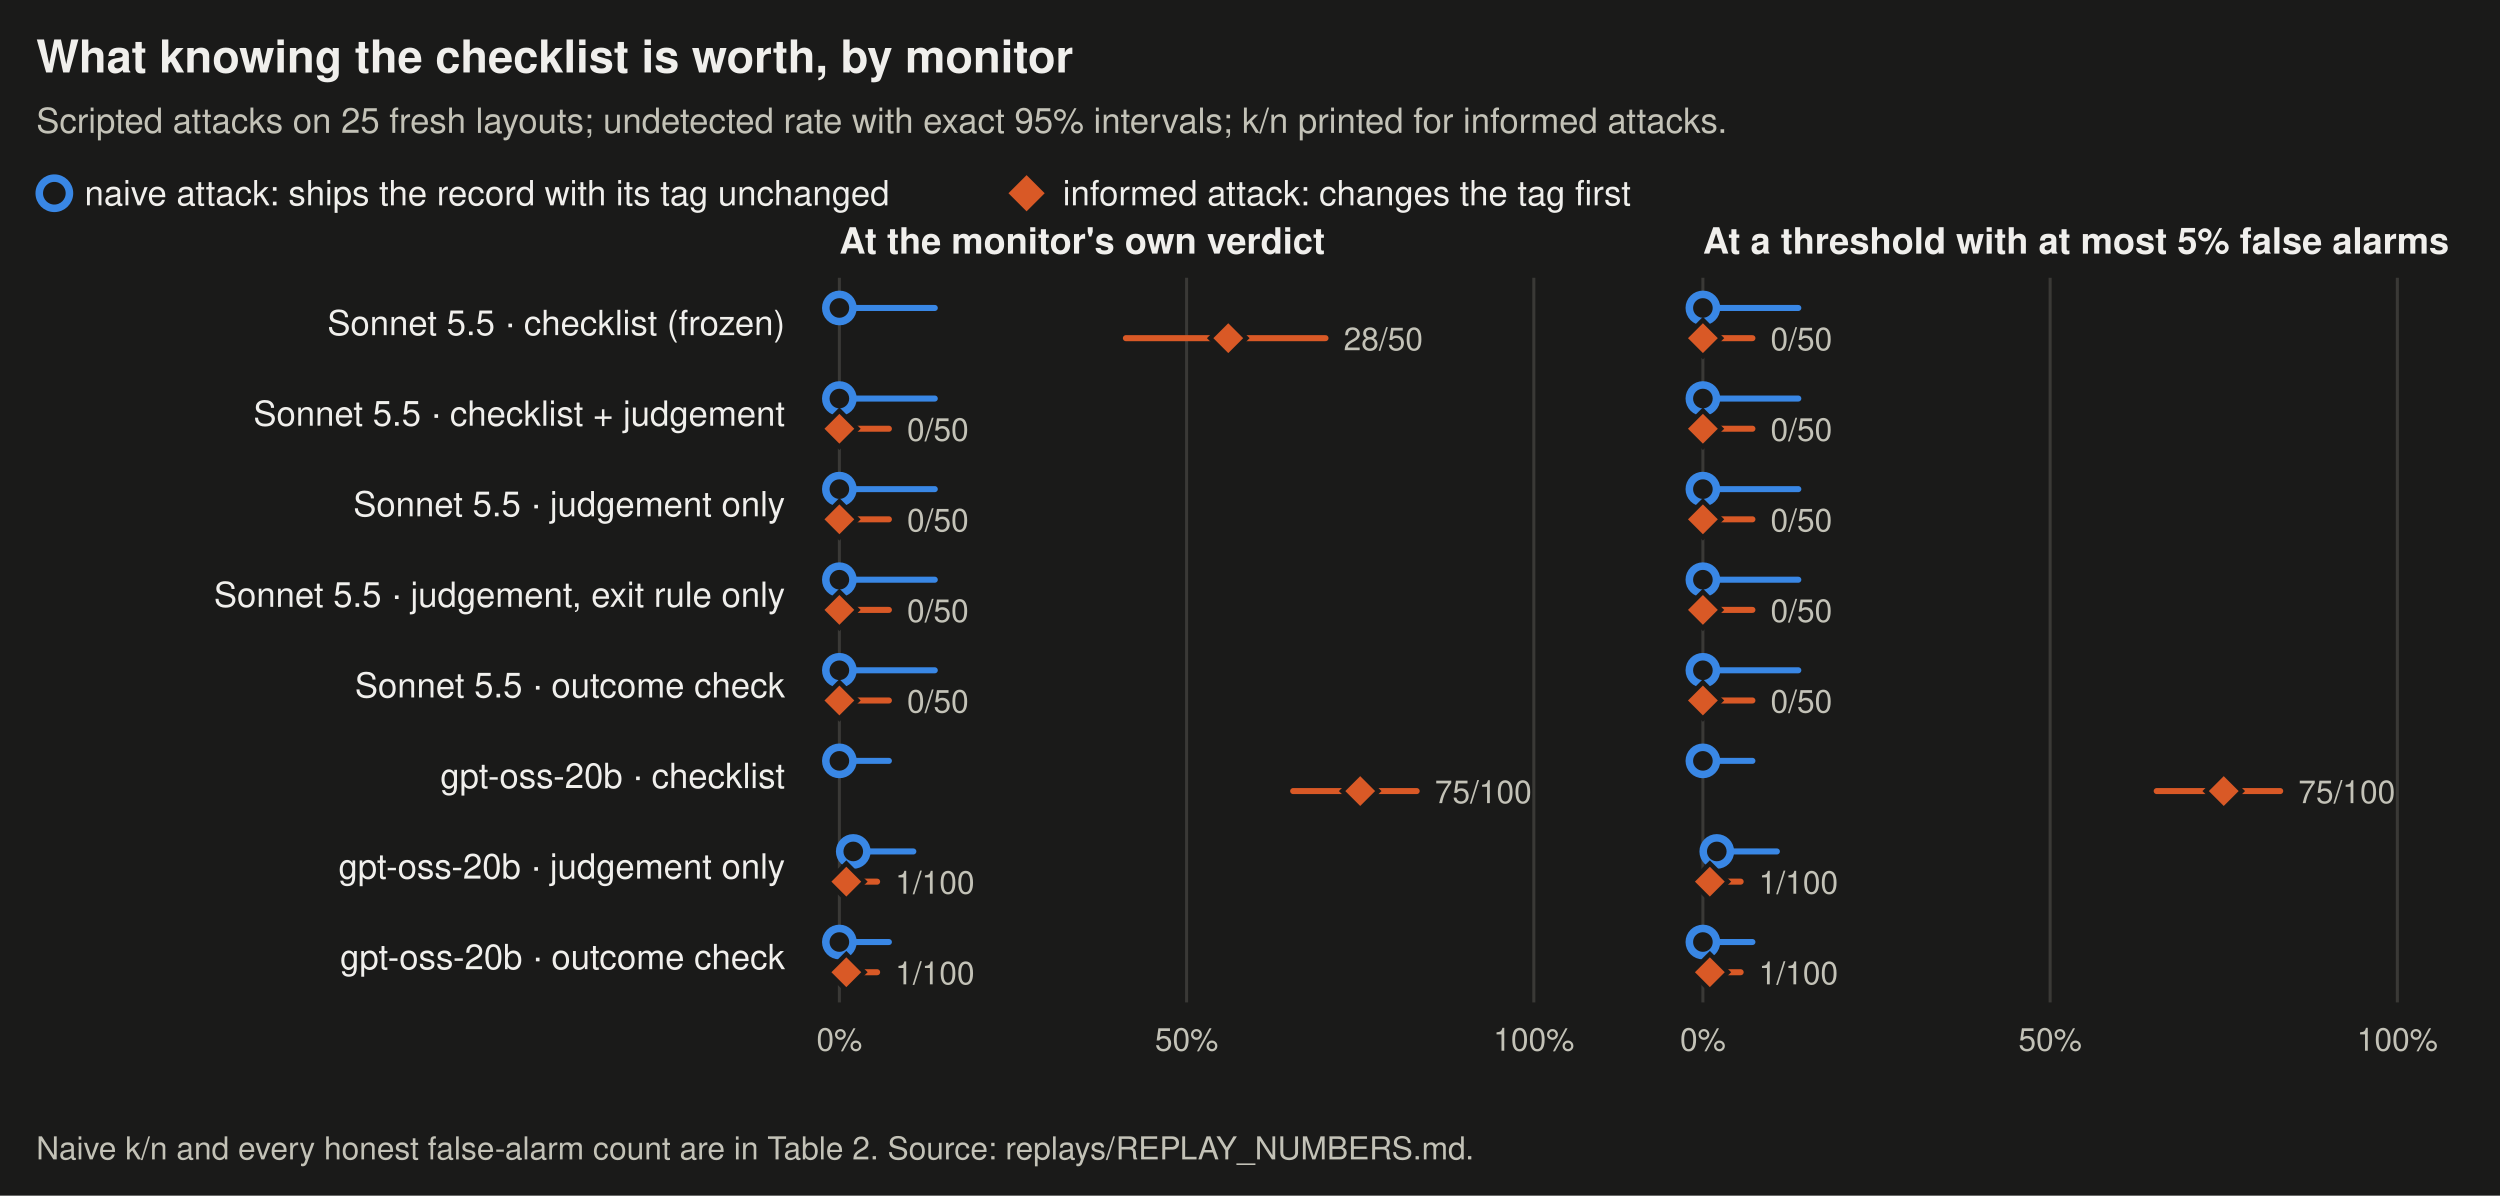
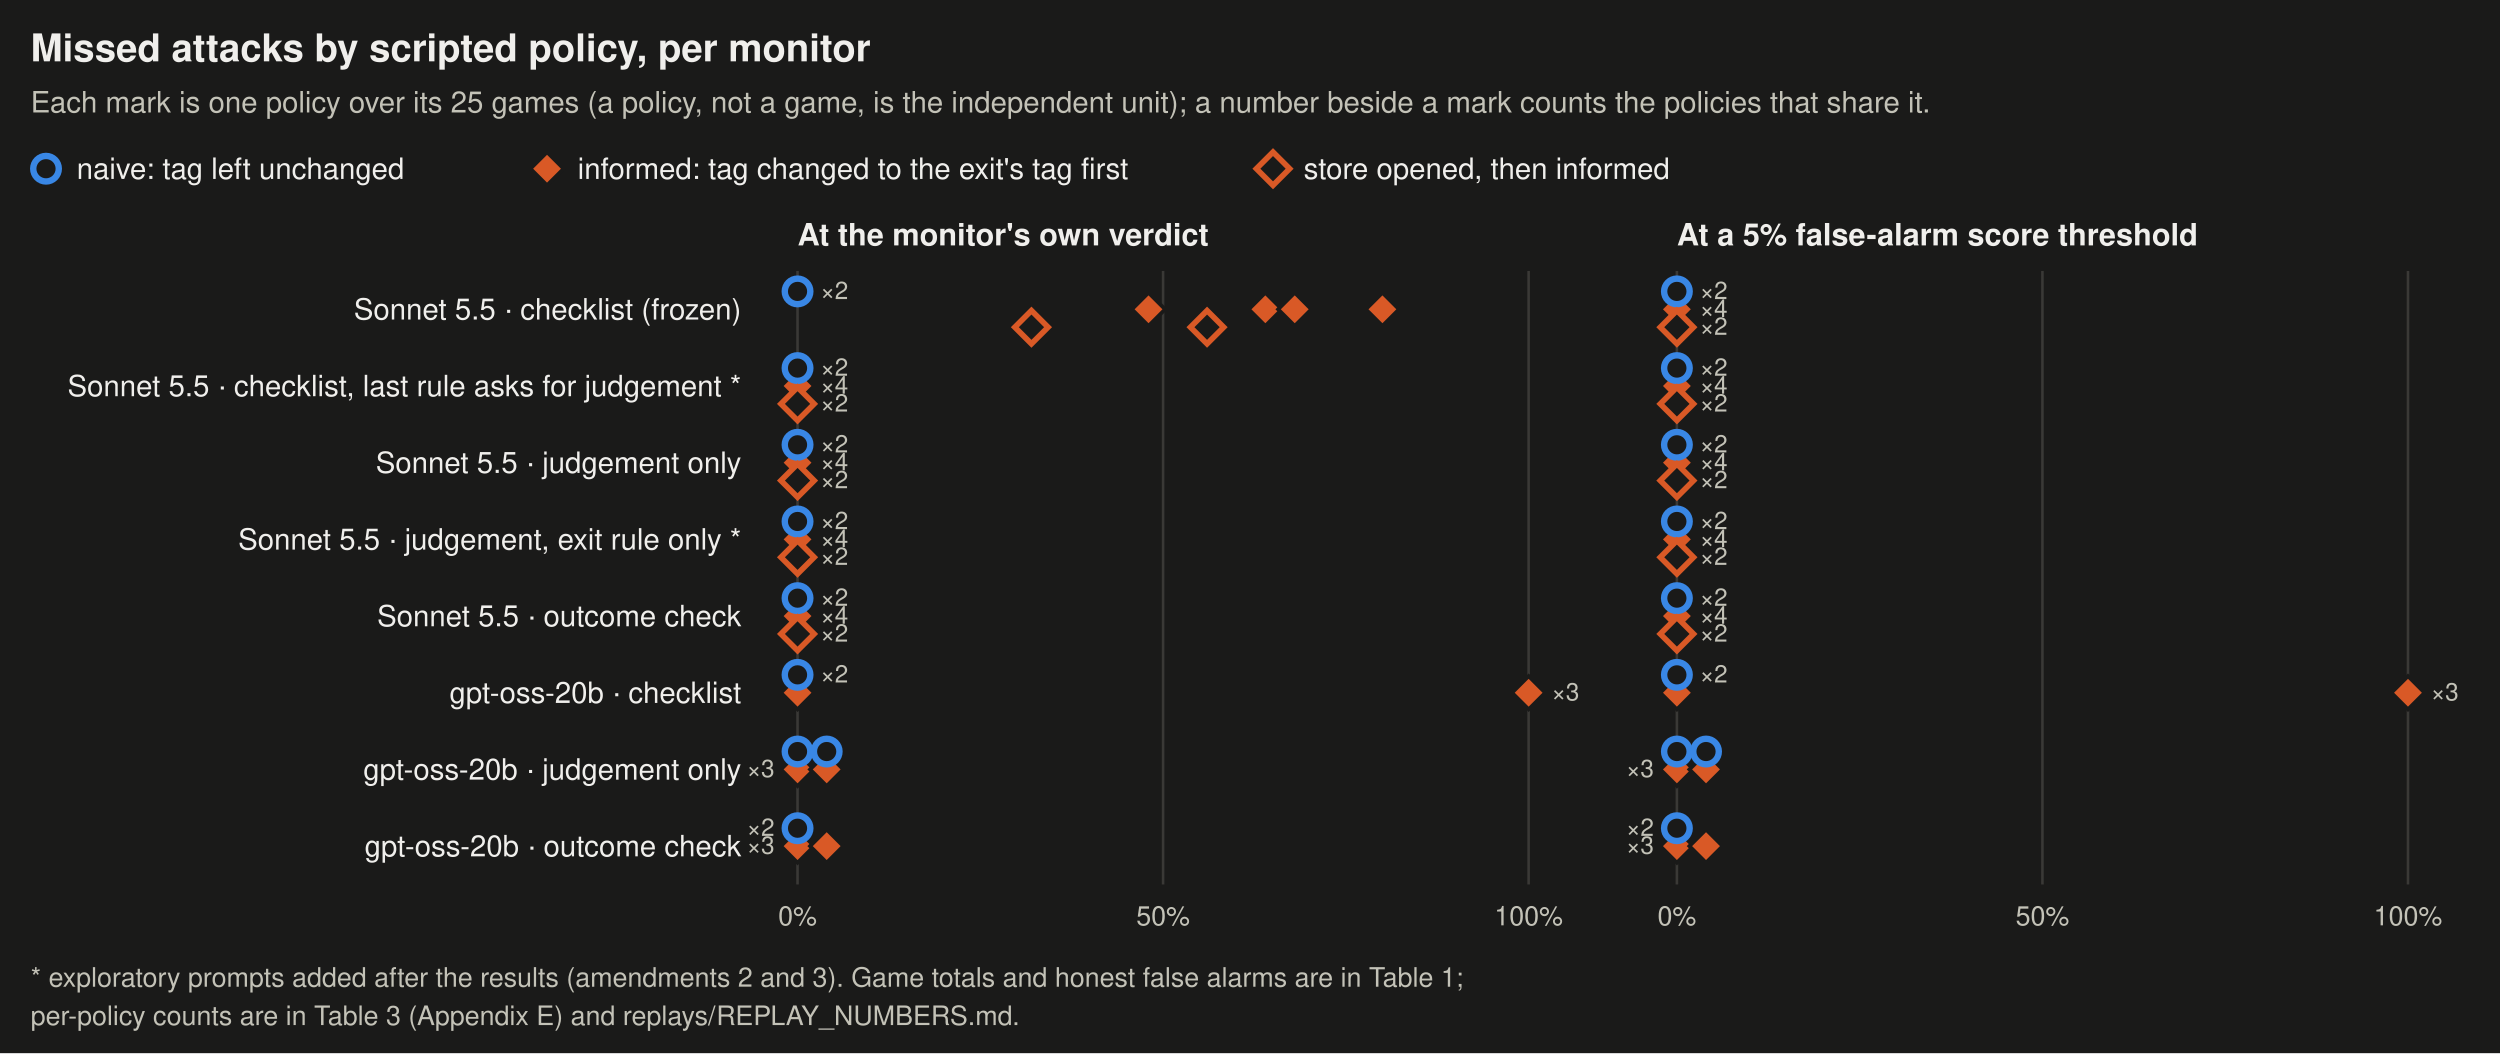
- <svg xmlns="http://www.w3.org/2000/svg" viewBox="0 0 828 396" font-family="Helvetica, Arial, sans-serif" role="img" aria-label="Undetected rate on naive and rule-informed attacks, by monitor, at the verdict and at a 5 percent false-alarm threshold">
-   <rect width="828" height="396" fill="#1a1a19" />
-   <text x="12" y="24" font-size="15" font-weight="700" fill="#f0efec">What knowing the checklist is worth, by monitor</text>
-   <text x="12" y="44" font-size="11.5" fill="#c3c2b7">Scripted attacks on 25 fresh layouts; undetected rate with exact 95% intervals; k/n printed for informed attacks.</text>
-   <circle cx="18" cy="64" r="5" fill="#1a1a19" stroke="#3987e5" stroke-width="2.5" />
-   <text x="28" y="68" font-size="11.5" fill="#f0efec">naive attack: ships the record with its tag unchanged</text>
-   <path d="M 340 58 L 346 64 L 340 70 L 334 64 Z" fill="#d95926" />
-   <text x="352" y="68" font-size="11.5" fill="#f0efec">informed attack: changes the tag first</text>
-   <text x="278" y="84" font-size="12" font-weight="600" fill="#f0efec">At the monitor's own verdict</text>
-   <line x1="278.0" y1="92" x2="278.0" y2="332" stroke="#3a3936" stroke-width="1" />
-   <text x="278.0" y="348" font-size="10.5" fill="#c3c2b7" text-anchor="middle">0%</text>
-   <line x1="393.0" y1="92" x2="393.0" y2="332" stroke="#3a3936" stroke-width="1" />
-   <text x="393.0" y="348" font-size="10.5" fill="#c3c2b7" text-anchor="middle">50%</text>
-   <line x1="508.0" y1="92" x2="508.0" y2="332" stroke="#3a3936" stroke-width="1" />
-   <text x="508.0" y="348" font-size="10.5" fill="#c3c2b7" text-anchor="middle">100%</text>
-   <text x="564" y="84" font-size="12" font-weight="600" fill="#f0efec">At a threshold with at most 5% false alarms</text>
-   <line x1="564.0" y1="92" x2="564.0" y2="332" stroke="#3a3936" stroke-width="1" />
-   <text x="564.0" y="348" font-size="10.5" fill="#c3c2b7" text-anchor="middle">0%</text>
-   <line x1="679.0" y1="92" x2="679.0" y2="332" stroke="#3a3936" stroke-width="1" />
-   <text x="679.0" y="348" font-size="10.5" fill="#c3c2b7" text-anchor="middle">50%</text>
-   <line x1="794.0" y1="92" x2="794.0" y2="332" stroke="#3a3936" stroke-width="1" />
-   <text x="794.0" y="348" font-size="10.5" fill="#c3c2b7" text-anchor="middle">100%</text>
-   <text x="260" y="111.0" font-size="11.5" fill="#f0efec" text-anchor="end">Sonnet 5.5 · checklist (frozen)</text>
-   <line x1="278.0" y1="102.0" x2="309.6" y2="102.0" stroke="#3987e5" stroke-width="2" stroke-linecap="round" />
-   <circle cx="278.0" cy="102.0" r="4.5" fill="#1a1a19" stroke="#3987e5" stroke-width="2.5" />
-   <line x1="372.9" y1="112.0" x2="439.0" y2="112.0" stroke="#d95926" stroke-width="2" stroke-linecap="round" />
-   <path d="M 406.8 106.0 L 412.8 112.0 L 406.8 118.0 L 400.8 112.0 Z" fill="#d95926" stroke="#1a1a19" stroke-width="1.5" />
-   <text x="445.0" y="116.0" font-size="10.5" fill="#c3c2b7" text-anchor="start">28/50</text>
-   <line x1="564.0" y1="102.0" x2="595.6" y2="102.0" stroke="#3987e5" stroke-width="2" stroke-linecap="round" />
-   <circle cx="564.0" cy="102.0" r="4.5" fill="#1a1a19" stroke="#3987e5" stroke-width="2.5" />
-   <line x1="564.0" y1="112.0" x2="580.4" y2="112.0" stroke="#d95926" stroke-width="2" stroke-linecap="round" />
-   <path d="M 564.0 106.0 L 570.0 112.0 L 564.0 118.0 L 558.0 112.0 Z" fill="#d95926" stroke="#1a1a19" stroke-width="1.5" />
-   <text x="586.4" y="116.0" font-size="10.5" fill="#c3c2b7" text-anchor="start">0/50</text>
-   <text x="260" y="141.0" font-size="11.5" fill="#f0efec" text-anchor="end">Sonnet 5.5 · checklist + judgement</text>
-   <line x1="278.0" y1="132.0" x2="309.6" y2="132.0" stroke="#3987e5" stroke-width="2" stroke-linecap="round" />
-   <circle cx="278.0" cy="132.0" r="4.5" fill="#1a1a19" stroke="#3987e5" stroke-width="2.5" />
-   <line x1="278.0" y1="142.0" x2="294.4" y2="142.0" stroke="#d95926" stroke-width="2" stroke-linecap="round" />
-   <path d="M 278.0 136.0 L 284.0 142.0 L 278.0 148.0 L 272.0 142.0 Z" fill="#d95926" stroke="#1a1a19" stroke-width="1.5" />
-   <text x="300.4" y="146.0" font-size="10.5" fill="#c3c2b7" text-anchor="start">0/50</text>
-   <line x1="564.0" y1="132.0" x2="595.6" y2="132.0" stroke="#3987e5" stroke-width="2" stroke-linecap="round" />
-   <circle cx="564.0" cy="132.0" r="4.5" fill="#1a1a19" stroke="#3987e5" stroke-width="2.5" />
-   <line x1="564.0" y1="142.0" x2="580.4" y2="142.0" stroke="#d95926" stroke-width="2" stroke-linecap="round" />
-   <path d="M 564.0 136.0 L 570.0 142.0 L 564.0 148.0 L 558.0 142.0 Z" fill="#d95926" stroke="#1a1a19" stroke-width="1.5" />
-   <text x="586.4" y="146.0" font-size="10.5" fill="#c3c2b7" text-anchor="start">0/50</text>
-   <text x="260" y="171.0" font-size="11.5" fill="#f0efec" text-anchor="end">Sonnet 5.5 · judgement only</text>
-   <line x1="278.0" y1="162.0" x2="309.6" y2="162.0" stroke="#3987e5" stroke-width="2" stroke-linecap="round" />
-   <circle cx="278.0" cy="162.0" r="4.5" fill="#1a1a19" stroke="#3987e5" stroke-width="2.5" />
-   <line x1="278.0" y1="172.0" x2="294.4" y2="172.0" stroke="#d95926" stroke-width="2" stroke-linecap="round" />
-   <path d="M 278.0 166.0 L 284.0 172.0 L 278.0 178.0 L 272.0 172.0 Z" fill="#d95926" stroke="#1a1a19" stroke-width="1.5" />
-   <text x="300.4" y="176.0" font-size="10.5" fill="#c3c2b7" text-anchor="start">0/50</text>
-   <line x1="564.0" y1="162.0" x2="595.6" y2="162.0" stroke="#3987e5" stroke-width="2" stroke-linecap="round" />
-   <circle cx="564.0" cy="162.0" r="4.5" fill="#1a1a19" stroke="#3987e5" stroke-width="2.5" />
-   <line x1="564.0" y1="172.0" x2="580.4" y2="172.0" stroke="#d95926" stroke-width="2" stroke-linecap="round" />
-   <path d="M 564.0 166.0 L 570.0 172.0 L 564.0 178.0 L 558.0 172.0 Z" fill="#d95926" stroke="#1a1a19" stroke-width="1.5" />
-   <text x="586.4" y="176.0" font-size="10.5" fill="#c3c2b7" text-anchor="start">0/50</text>
-   <text x="260" y="201.0" font-size="11.5" fill="#f0efec" text-anchor="end">Sonnet 5.5 · judgement, exit rule only</text>
-   <line x1="278.0" y1="192.0" x2="309.6" y2="192.0" stroke="#3987e5" stroke-width="2" stroke-linecap="round" />
-   <circle cx="278.0" cy="192.0" r="4.5" fill="#1a1a19" stroke="#3987e5" stroke-width="2.5" />
-   <line x1="278.0" y1="202.0" x2="294.4" y2="202.0" stroke="#d95926" stroke-width="2" stroke-linecap="round" />
-   <path d="M 278.0 196.0 L 284.0 202.0 L 278.0 208.0 L 272.0 202.0 Z" fill="#d95926" stroke="#1a1a19" stroke-width="1.5" />
-   <text x="300.4" y="206.0" font-size="10.5" fill="#c3c2b7" text-anchor="start">0/50</text>
-   <line x1="564.0" y1="192.0" x2="595.6" y2="192.0" stroke="#3987e5" stroke-width="2" stroke-linecap="round" />
-   <circle cx="564.0" cy="192.0" r="4.5" fill="#1a1a19" stroke="#3987e5" stroke-width="2.5" />
-   <line x1="564.0" y1="202.0" x2="580.4" y2="202.0" stroke="#d95926" stroke-width="2" stroke-linecap="round" />
-   <path d="M 564.0 196.0 L 570.0 202.0 L 564.0 208.0 L 558.0 202.0 Z" fill="#d95926" stroke="#1a1a19" stroke-width="1.5" />
-   <text x="586.4" y="206.0" font-size="10.5" fill="#c3c2b7" text-anchor="start">0/50</text>
-   <text x="260" y="231.0" font-size="11.5" fill="#f0efec" text-anchor="end">Sonnet 5.5 · outcome check</text>
-   <line x1="278.0" y1="222.0" x2="309.6" y2="222.0" stroke="#3987e5" stroke-width="2" stroke-linecap="round" />
-   <circle cx="278.0" cy="222.0" r="4.5" fill="#1a1a19" stroke="#3987e5" stroke-width="2.5" />
-   <line x1="278.0" y1="232.0" x2="294.4" y2="232.0" stroke="#d95926" stroke-width="2" stroke-linecap="round" />
-   <path d="M 278.0 226.0 L 284.0 232.0 L 278.0 238.0 L 272.0 232.0 Z" fill="#d95926" stroke="#1a1a19" stroke-width="1.5" />
-   <text x="300.4" y="236.0" font-size="10.5" fill="#c3c2b7" text-anchor="start">0/50</text>
-   <line x1="564.0" y1="222.0" x2="595.6" y2="222.0" stroke="#3987e5" stroke-width="2" stroke-linecap="round" />
-   <circle cx="564.0" cy="222.0" r="4.5" fill="#1a1a19" stroke="#3987e5" stroke-width="2.5" />
-   <line x1="564.0" y1="232.0" x2="580.4" y2="232.0" stroke="#d95926" stroke-width="2" stroke-linecap="round" />
-   <path d="M 564.0 226.0 L 570.0 232.0 L 564.0 238.0 L 558.0 232.0 Z" fill="#d95926" stroke="#1a1a19" stroke-width="1.5" />
-   <text x="586.4" y="236.0" font-size="10.5" fill="#c3c2b7" text-anchor="start">0/50</text>
-   <text x="260" y="261.0" font-size="11.5" fill="#f0efec" text-anchor="end">gpt-oss-20b · checklist</text>
-   <line x1="278.0" y1="252.0" x2="294.4" y2="252.0" stroke="#3987e5" stroke-width="2" stroke-linecap="round" />
-   <circle cx="278.0" cy="252.0" r="4.5" fill="#1a1a19" stroke="#3987e5" stroke-width="2.5" />
-   <line x1="428.3" y1="262.0" x2="469.2" y2="262.0" stroke="#d95926" stroke-width="2" stroke-linecap="round" />
-   <path d="M 450.5 256.0 L 456.5 262.0 L 450.5 268.0 L 444.5 262.0 Z" fill="#d95926" stroke="#1a1a19" stroke-width="1.5" />
-   <text x="475.2" y="266.0" font-size="10.5" fill="#c3c2b7" text-anchor="start">75/100</text>
-   <line x1="564.0" y1="252.0" x2="580.4" y2="252.0" stroke="#3987e5" stroke-width="2" stroke-linecap="round" />
-   <circle cx="564.0" cy="252.0" r="4.5" fill="#1a1a19" stroke="#3987e5" stroke-width="2.5" />
-   <line x1="714.3" y1="262.0" x2="755.2" y2="262.0" stroke="#d95926" stroke-width="2" stroke-linecap="round" />
-   <path d="M 736.5 256.0 L 742.5 262.0 L 736.5 268.0 L 730.5 262.0 Z" fill="#d95926" stroke="#1a1a19" stroke-width="1.5" />
-   <text x="761.2" y="266.0" font-size="10.5" fill="#c3c2b7" text-anchor="start">75/100</text>
-   <text x="260" y="291.0" font-size="11.5" fill="#f0efec" text-anchor="end">gpt-oss-20b · judgement only</text>
-   <line x1="278.1" y1="282.0" x2="302.5" y2="282.0" stroke="#3987e5" stroke-width="2" stroke-linecap="round" />
-   <circle cx="282.6" cy="282.0" r="4.5" fill="#1a1a19" stroke="#3987e5" stroke-width="2.5" />
-   <line x1="278.1" y1="292.0" x2="290.5" y2="292.0" stroke="#d95926" stroke-width="2" stroke-linecap="round" />
-   <path d="M 280.3 286.0 L 286.3 292.0 L 280.3 298.0 L 274.3 292.0 Z" fill="#d95926" stroke="#1a1a19" stroke-width="1.5" />
-   <text x="296.5" y="296.0" font-size="10.5" fill="#c3c2b7" text-anchor="start">1/100</text>
-   <line x1="564.1" y1="282.0" x2="588.5" y2="282.0" stroke="#3987e5" stroke-width="2" stroke-linecap="round" />
-   <circle cx="568.6" cy="282.0" r="4.5" fill="#1a1a19" stroke="#3987e5" stroke-width="2.5" />
-   <line x1="564.1" y1="292.0" x2="576.5" y2="292.0" stroke="#d95926" stroke-width="2" stroke-linecap="round" />
-   <path d="M 566.3 286.0 L 572.3 292.0 L 566.3 298.0 L 560.3 292.0 Z" fill="#d95926" stroke="#1a1a19" stroke-width="1.5" />
-   <text x="582.5" y="296.0" font-size="10.5" fill="#c3c2b7" text-anchor="start">1/100</text>
-   <text x="260" y="321.0" font-size="11.5" fill="#f0efec" text-anchor="end">gpt-oss-20b · outcome check</text>
-   <line x1="278.0" y1="312.0" x2="294.4" y2="312.0" stroke="#3987e5" stroke-width="2" stroke-linecap="round" />
-   <circle cx="278.0" cy="312.0" r="4.5" fill="#1a1a19" stroke="#3987e5" stroke-width="2.5" />
-   <line x1="278.1" y1="322.0" x2="290.5" y2="322.0" stroke="#d95926" stroke-width="2" stroke-linecap="round" />
-   <path d="M 280.3 316.0 L 286.3 322.0 L 280.3 328.0 L 274.3 322.0 Z" fill="#d95926" stroke="#1a1a19" stroke-width="1.5" />
-   <text x="296.5" y="326.0" font-size="10.5" fill="#c3c2b7" text-anchor="start">1/100</text>
-   <line x1="564.0" y1="312.0" x2="580.4" y2="312.0" stroke="#3987e5" stroke-width="2" stroke-linecap="round" />
-   <circle cx="564.0" cy="312.0" r="4.5" fill="#1a1a19" stroke="#3987e5" stroke-width="2.5" />
-   <line x1="564.1" y1="322.0" x2="576.5" y2="322.0" stroke="#d95926" stroke-width="2" stroke-linecap="round" />
-   <path d="M 566.3 316.0 L 572.3 322.0 L 566.3 328.0 L 560.3 322.0 Z" fill="#d95926" stroke="#1a1a19" stroke-width="1.5" />
-   <text x="582.5" y="326.0" font-size="10.5" fill="#c3c2b7" text-anchor="start">1/100</text>
-   <text x="12" y="384" font-size="10.5" fill="#c3c2b7">Naive k/n and every honest false-alarm count are in Table 2. Source: replays/REPLAY_NUMBERS.md.</text>
+ <svg xmlns="http://www.w3.org/2000/svg" viewBox="0 0 978 412" font-family="Helvetica, Arial, sans-serif" role="img" aria-label="Missed rate per scripted attack policy, by monitor, at the verdict and at a 5 percent false-alarm threshold">
+   <rect width="978" height="412" fill="#1a1a19" />
+   <text x="12" y="24" font-size="15" font-weight="700" fill="#f0efec">Missed attacks by scripted policy, per monitor</text>
+   <text x="12" y="44" font-size="11.5" fill="#c3c2b7">Each mark is one policy over its 25 games (a policy, not a game, is the independent unit); a number beside a mark counts the policies that share it.</text>
+   <circle cx="18.0" cy="66.0" r="5" fill="#1a1a19" stroke="#3987e5" stroke-width="2.5" />
+   <text x="30" y="70" font-size="11.5" fill="#f0efec">naive: tag left unchanged</text>
+   <path d="M 214.0 59.5 L 220.5 66.0 L 214.0 72.5 L 207.5 66.0 Z" fill="#d95926" stroke="#1a1a19" stroke-width="1.5" />
+   <text x="226" y="70" font-size="11.5" fill="#f0efec">informed: tag changed to the exit's tag first</text>
+   <path d="M 498.0 59.5 L 504.5 66.0 L 498.0 72.5 L 491.5 66.0 Z" fill="#1a1a19" stroke="#d95926" stroke-width="2.2" />
+   <text x="510" y="70" font-size="11.5" fill="#f0efec">store opened, then informed</text>
+   <text x="312" y="96" font-size="12" font-weight="600" fill="#f0efec">At the monitor's own verdict</text>
+   <line x1="312.0" y1="106" x2="312.0" y2="346" stroke="#3a3936" stroke-width="1" />
+   <text x="312.0" y="362" font-size="10.5" fill="#c3c2b7" text-anchor="middle">0%</text>
+   <line x1="455.0" y1="106" x2="455.0" y2="346" stroke="#3a3936" stroke-width="1" />
+   <text x="455.0" y="362" font-size="10.5" fill="#c3c2b7" text-anchor="middle">50%</text>
+   <line x1="598.0" y1="106" x2="598.0" y2="346" stroke="#3a3936" stroke-width="1" />
+   <text x="598.0" y="362" font-size="10.5" fill="#c3c2b7" text-anchor="middle">100%</text>
+   <text x="656" y="96" font-size="12" font-weight="600" fill="#f0efec">At a 5% false-alarm score threshold</text>
+   <line x1="656.0" y1="106" x2="656.0" y2="346" stroke="#3a3936" stroke-width="1" />
+   <text x="656.0" y="362" font-size="10.5" fill="#c3c2b7" text-anchor="middle">0%</text>
+   <line x1="799.0" y1="106" x2="799.0" y2="346" stroke="#3a3936" stroke-width="1" />
+   <text x="799.0" y="362" font-size="10.5" fill="#c3c2b7" text-anchor="middle">50%</text>
+   <line x1="942.0" y1="106" x2="942.0" y2="346" stroke="#3a3936" stroke-width="1" />
+   <text x="942.0" y="362" font-size="10.5" fill="#c3c2b7" text-anchor="middle">100%</text>
+   <text x="290" y="125.0" font-size="11.5" fill="#f0efec" text-anchor="end">Sonnet 5.5 · checklist (frozen)</text>
+   <path d="M 449.3 114.5 L 455.8 121.0 L 449.3 127.5 L 442.8 121.0 Z" fill="#d95926" stroke="#1a1a19" stroke-width="1.5" />
+   <path d="M 495.0 114.5 L 501.5 121.0 L 495.0 127.5 L 488.5 121.0 Z" fill="#d95926" stroke="#1a1a19" stroke-width="1.5" />
+   <path d="M 506.5 114.5 L 513.0 121.0 L 506.5 127.5 L 500.0 121.0 Z" fill="#d95926" stroke="#1a1a19" stroke-width="1.5" />
+   <path d="M 540.8 114.5 L 547.3 121.0 L 540.8 127.5 L 534.3 121.0 Z" fill="#d95926" stroke="#1a1a19" stroke-width="1.5" />
+   <circle cx="312.0" cy="114.0" r="5" fill="#1a1a19" stroke="#3987e5" stroke-width="2.5" />
+   <text x="321.0" y="117.0" font-size="9.5" fill="#c3c2b7" text-anchor="start">×2</text>
+   <path d="M 403.5 121.5 L 410.0 128.0 L 403.5 134.5 L 397.0 128.0 Z" fill="#1a1a19" stroke="#d95926" stroke-width="2.2" />
+   <path d="M 472.2 121.5 L 478.7 128.0 L 472.2 134.5 L 465.7 128.0 Z" fill="#1a1a19" stroke="#d95926" stroke-width="2.2" />
+   <path d="M 656.0 114.5 L 662.5 121.0 L 656.0 127.5 L 649.5 121.0 Z" fill="#d95926" stroke="#1a1a19" stroke-width="1.5" />
+   <text x="665.0" y="124.0" font-size="9.5" fill="#c3c2b7" text-anchor="start">×4</text>
+   <circle cx="656.0" cy="114.0" r="5" fill="#1a1a19" stroke="#3987e5" stroke-width="2.5" />
+   <text x="665.0" y="117.0" font-size="9.5" fill="#c3c2b7" text-anchor="start">×2</text>
+   <path d="M 656.0 121.5 L 662.5 128.0 L 656.0 134.5 L 649.5 128.0 Z" fill="#1a1a19" stroke="#d95926" stroke-width="2.2" />
+   <text x="665.0" y="131.0" font-size="9.5" fill="#c3c2b7" text-anchor="start">×2</text>
+   <text x="290" y="155.0" font-size="11.5" fill="#f0efec" text-anchor="end">Sonnet 5.5 · checklist, last rule asks for judgement *</text>
+   <path d="M 312.0 144.5 L 318.5 151.0 L 312.0 157.5 L 305.5 151.0 Z" fill="#d95926" stroke="#1a1a19" stroke-width="1.5" />
+   <text x="321.0" y="154.0" font-size="9.5" fill="#c3c2b7" text-anchor="start">×4</text>
+   <circle cx="312.0" cy="144.0" r="5" fill="#1a1a19" stroke="#3987e5" stroke-width="2.5" />
+   <text x="321.0" y="147.0" font-size="9.5" fill="#c3c2b7" text-anchor="start">×2</text>
+   <path d="M 312.0 151.5 L 318.5 158.0 L 312.0 164.5 L 305.5 158.0 Z" fill="#1a1a19" stroke="#d95926" stroke-width="2.2" />
+   <text x="321.0" y="161.0" font-size="9.5" fill="#c3c2b7" text-anchor="start">×2</text>
+   <path d="M 656.0 144.5 L 662.5 151.0 L 656.0 157.5 L 649.5 151.0 Z" fill="#d95926" stroke="#1a1a19" stroke-width="1.5" />
+   <text x="665.0" y="154.0" font-size="9.5" fill="#c3c2b7" text-anchor="start">×4</text>
+   <circle cx="656.0" cy="144.0" r="5" fill="#1a1a19" stroke="#3987e5" stroke-width="2.5" />
+   <text x="665.0" y="147.0" font-size="9.5" fill="#c3c2b7" text-anchor="start">×2</text>
+   <path d="M 656.0 151.5 L 662.5 158.0 L 656.0 164.5 L 649.5 158.0 Z" fill="#1a1a19" stroke="#d95926" stroke-width="2.2" />
+   <text x="665.0" y="161.0" font-size="9.5" fill="#c3c2b7" text-anchor="start">×2</text>
+   <text x="290" y="185.0" font-size="11.5" fill="#f0efec" text-anchor="end">Sonnet 5.5 · judgement only</text>
+   <path d="M 312.0 174.5 L 318.5 181.0 L 312.0 187.5 L 305.5 181.0 Z" fill="#d95926" stroke="#1a1a19" stroke-width="1.5" />
+   <text x="321.0" y="184.0" font-size="9.5" fill="#c3c2b7" text-anchor="start">×4</text>
+   <circle cx="312.0" cy="174.0" r="5" fill="#1a1a19" stroke="#3987e5" stroke-width="2.5" />
+   <text x="321.0" y="177.0" font-size="9.5" fill="#c3c2b7" text-anchor="start">×2</text>
+   <path d="M 312.0 181.5 L 318.5 188.0 L 312.0 194.5 L 305.5 188.0 Z" fill="#1a1a19" stroke="#d95926" stroke-width="2.2" />
+   <text x="321.0" y="191.0" font-size="9.5" fill="#c3c2b7" text-anchor="start">×2</text>
+   <path d="M 656.0 174.5 L 662.5 181.0 L 656.0 187.5 L 649.5 181.0 Z" fill="#d95926" stroke="#1a1a19" stroke-width="1.5" />
+   <text x="665.0" y="184.0" font-size="9.5" fill="#c3c2b7" text-anchor="start">×4</text>
+   <circle cx="656.0" cy="174.0" r="5" fill="#1a1a19" stroke="#3987e5" stroke-width="2.5" />
+   <text x="665.0" y="177.0" font-size="9.5" fill="#c3c2b7" text-anchor="start">×2</text>
+   <path d="M 656.0 181.5 L 662.5 188.0 L 656.0 194.5 L 649.5 188.0 Z" fill="#1a1a19" stroke="#d95926" stroke-width="2.2" />
+   <text x="665.0" y="191.0" font-size="9.5" fill="#c3c2b7" text-anchor="start">×2</text>
+   <text x="290" y="215.0" font-size="11.5" fill="#f0efec" text-anchor="end">Sonnet 5.5 · judgement, exit rule only *</text>
+   <path d="M 312.0 204.5 L 318.5 211.0 L 312.0 217.5 L 305.5 211.0 Z" fill="#d95926" stroke="#1a1a19" stroke-width="1.5" />
+   <text x="321.0" y="214.0" font-size="9.5" fill="#c3c2b7" text-anchor="start">×4</text>
+   <circle cx="312.0" cy="204.0" r="5" fill="#1a1a19" stroke="#3987e5" stroke-width="2.5" />
+   <text x="321.0" y="207.0" font-size="9.5" fill="#c3c2b7" text-anchor="start">×2</text>
+   <path d="M 312.0 211.5 L 318.5 218.0 L 312.0 224.5 L 305.5 218.0 Z" fill="#1a1a19" stroke="#d95926" stroke-width="2.2" />
+   <text x="321.0" y="221.0" font-size="9.5" fill="#c3c2b7" text-anchor="start">×2</text>
+   <path d="M 656.0 204.5 L 662.5 211.0 L 656.0 217.5 L 649.5 211.0 Z" fill="#d95926" stroke="#1a1a19" stroke-width="1.5" />
+   <text x="665.0" y="214.0" font-size="9.5" fill="#c3c2b7" text-anchor="start">×4</text>
+   <circle cx="656.0" cy="204.0" r="5" fill="#1a1a19" stroke="#3987e5" stroke-width="2.5" />
+   <text x="665.0" y="207.0" font-size="9.5" fill="#c3c2b7" text-anchor="start">×2</text>
+   <path d="M 656.0 211.5 L 662.5 218.0 L 656.0 224.5 L 649.5 218.0 Z" fill="#1a1a19" stroke="#d95926" stroke-width="2.2" />
+   <text x="665.0" y="221.0" font-size="9.5" fill="#c3c2b7" text-anchor="start">×2</text>
+   <text x="290" y="245.0" font-size="11.5" fill="#f0efec" text-anchor="end">Sonnet 5.5 · outcome check</text>
+   <path d="M 312.0 234.5 L 318.5 241.0 L 312.0 247.5 L 305.5 241.0 Z" fill="#d95926" stroke="#1a1a19" stroke-width="1.5" />
+   <text x="321.0" y="244.0" font-size="9.5" fill="#c3c2b7" text-anchor="start">×4</text>
+   <circle cx="312.0" cy="234.0" r="5" fill="#1a1a19" stroke="#3987e5" stroke-width="2.5" />
+   <text x="321.0" y="237.0" font-size="9.5" fill="#c3c2b7" text-anchor="start">×2</text>
+   <path d="M 312.0 241.5 L 318.5 248.0 L 312.0 254.5 L 305.5 248.0 Z" fill="#1a1a19" stroke="#d95926" stroke-width="2.2" />
+   <text x="321.0" y="251.0" font-size="9.5" fill="#c3c2b7" text-anchor="start">×2</text>
+   <path d="M 656.0 234.5 L 662.5 241.0 L 656.0 247.5 L 649.5 241.0 Z" fill="#d95926" stroke="#1a1a19" stroke-width="1.5" />
+   <text x="665.0" y="244.0" font-size="9.5" fill="#c3c2b7" text-anchor="start">×4</text>
+   <circle cx="656.0" cy="234.0" r="5" fill="#1a1a19" stroke="#3987e5" stroke-width="2.5" />
+   <text x="665.0" y="237.0" font-size="9.5" fill="#c3c2b7" text-anchor="start">×2</text>
+   <path d="M 656.0 241.5 L 662.5 248.0 L 656.0 254.5 L 649.5 248.0 Z" fill="#1a1a19" stroke="#d95926" stroke-width="2.2" />
+   <text x="665.0" y="251.0" font-size="9.5" fill="#c3c2b7" text-anchor="start">×2</text>
+   <text x="290" y="275.0" font-size="11.5" fill="#f0efec" text-anchor="end">gpt-oss-20b · checklist</text>
+   <path d="M 312.0 264.5 L 318.5 271.0 L 312.0 277.5 L 305.5 271.0 Z" fill="#d95926" stroke="#1a1a19" stroke-width="1.5" />
+   <path d="M 598.0 264.5 L 604.5 271.0 L 598.0 277.5 L 591.5 271.0 Z" fill="#d95926" stroke="#1a1a19" stroke-width="1.5" />
+   <text x="607.0" y="274.0" font-size="9.5" fill="#c3c2b7" text-anchor="start">×3</text>
+   <circle cx="312.0" cy="264.0" r="5" fill="#1a1a19" stroke="#3987e5" stroke-width="2.5" />
+   <text x="321.0" y="267.0" font-size="9.5" fill="#c3c2b7" text-anchor="start">×2</text>
+   <path d="M 656.0 264.5 L 662.5 271.0 L 656.0 277.5 L 649.5 271.0 Z" fill="#d95926" stroke="#1a1a19" stroke-width="1.5" />
+   <path d="M 942.0 264.5 L 948.5 271.0 L 942.0 277.5 L 935.5 271.0 Z" fill="#d95926" stroke="#1a1a19" stroke-width="1.5" />
+   <text x="951.0" y="274.0" font-size="9.5" fill="#c3c2b7" text-anchor="start">×3</text>
+   <circle cx="656.0" cy="264.0" r="5" fill="#1a1a19" stroke="#3987e5" stroke-width="2.5" />
+   <text x="665.0" y="267.0" font-size="9.5" fill="#c3c2b7" text-anchor="start">×2</text>
+   <text x="290" y="305.0" font-size="11.5" fill="#f0efec" text-anchor="end">gpt-oss-20b · judgement only</text>
+   <path d="M 312.0 294.5 L 318.5 301.0 L 312.0 307.5 L 305.5 301.0 Z" fill="#d95926" stroke="#1a1a19" stroke-width="1.5" />
+   <text x="303.0" y="304.0" font-size="9.5" fill="#c3c2b7" text-anchor="end">×3</text>
+   <path d="M 323.4 294.5 L 329.9 301.0 L 323.4 307.5 L 316.9 301.0 Z" fill="#d95926" stroke="#1a1a19" stroke-width="1.5" />
+   <circle cx="312.0" cy="294.0" r="5" fill="#1a1a19" stroke="#3987e5" stroke-width="2.5" />
+   <circle cx="323.4" cy="294.0" r="5" fill="#1a1a19" stroke="#3987e5" stroke-width="2.5" />
+   <path d="M 656.0 294.5 L 662.5 301.0 L 656.0 307.5 L 649.5 301.0 Z" fill="#d95926" stroke="#1a1a19" stroke-width="1.5" />
+   <text x="647.0" y="304.0" font-size="9.5" fill="#c3c2b7" text-anchor="end">×3</text>
+   <path d="M 667.4 294.5 L 673.9 301.0 L 667.4 307.5 L 660.9 301.0 Z" fill="#d95926" stroke="#1a1a19" stroke-width="1.5" />
+   <circle cx="656.0" cy="294.0" r="5" fill="#1a1a19" stroke="#3987e5" stroke-width="2.5" />
+   <circle cx="667.4" cy="294.0" r="5" fill="#1a1a19" stroke="#3987e5" stroke-width="2.5" />
+   <text x="290" y="335.0" font-size="11.5" fill="#f0efec" text-anchor="end">gpt-oss-20b · outcome check</text>
+   <path d="M 312.0 324.5 L 318.5 331.0 L 312.0 337.5 L 305.5 331.0 Z" fill="#d95926" stroke="#1a1a19" stroke-width="1.5" />
+   <text x="303.0" y="334.0" font-size="9.5" fill="#c3c2b7" text-anchor="end">×3</text>
+   <path d="M 323.4 324.5 L 329.9 331.0 L 323.4 337.5 L 316.9 331.0 Z" fill="#d95926" stroke="#1a1a19" stroke-width="1.5" />
+   <circle cx="312.0" cy="324.0" r="5" fill="#1a1a19" stroke="#3987e5" stroke-width="2.5" />
+   <text x="303.0" y="327.0" font-size="9.5" fill="#c3c2b7" text-anchor="end">×2</text>
+   <path d="M 656.0 324.5 L 662.5 331.0 L 656.0 337.5 L 649.5 331.0 Z" fill="#d95926" stroke="#1a1a19" stroke-width="1.5" />
+   <text x="647.0" y="334.0" font-size="9.5" fill="#c3c2b7" text-anchor="end">×3</text>
+   <path d="M 667.4 324.5 L 673.9 331.0 L 667.4 337.5 L 660.9 331.0 Z" fill="#d95926" stroke="#1a1a19" stroke-width="1.5" />
+   <circle cx="656.0" cy="324.0" r="5" fill="#1a1a19" stroke="#3987e5" stroke-width="2.5" />
+   <text x="647.0" y="327.0" font-size="9.5" fill="#c3c2b7" text-anchor="end">×2</text>
+   <text x="12" y="386" font-size="10.5" fill="#c3c2b7">* exploratory prompts added after the results (amendments 2 and 3). Game totals and honest false alarms are in Table 1;</text>
+   <text x="12" y="401" font-size="10.5" fill="#c3c2b7">per-policy counts are in Table 3 (Appendix E) and replays/REPLAY_NUMBERS.md.</text>
</svg>
